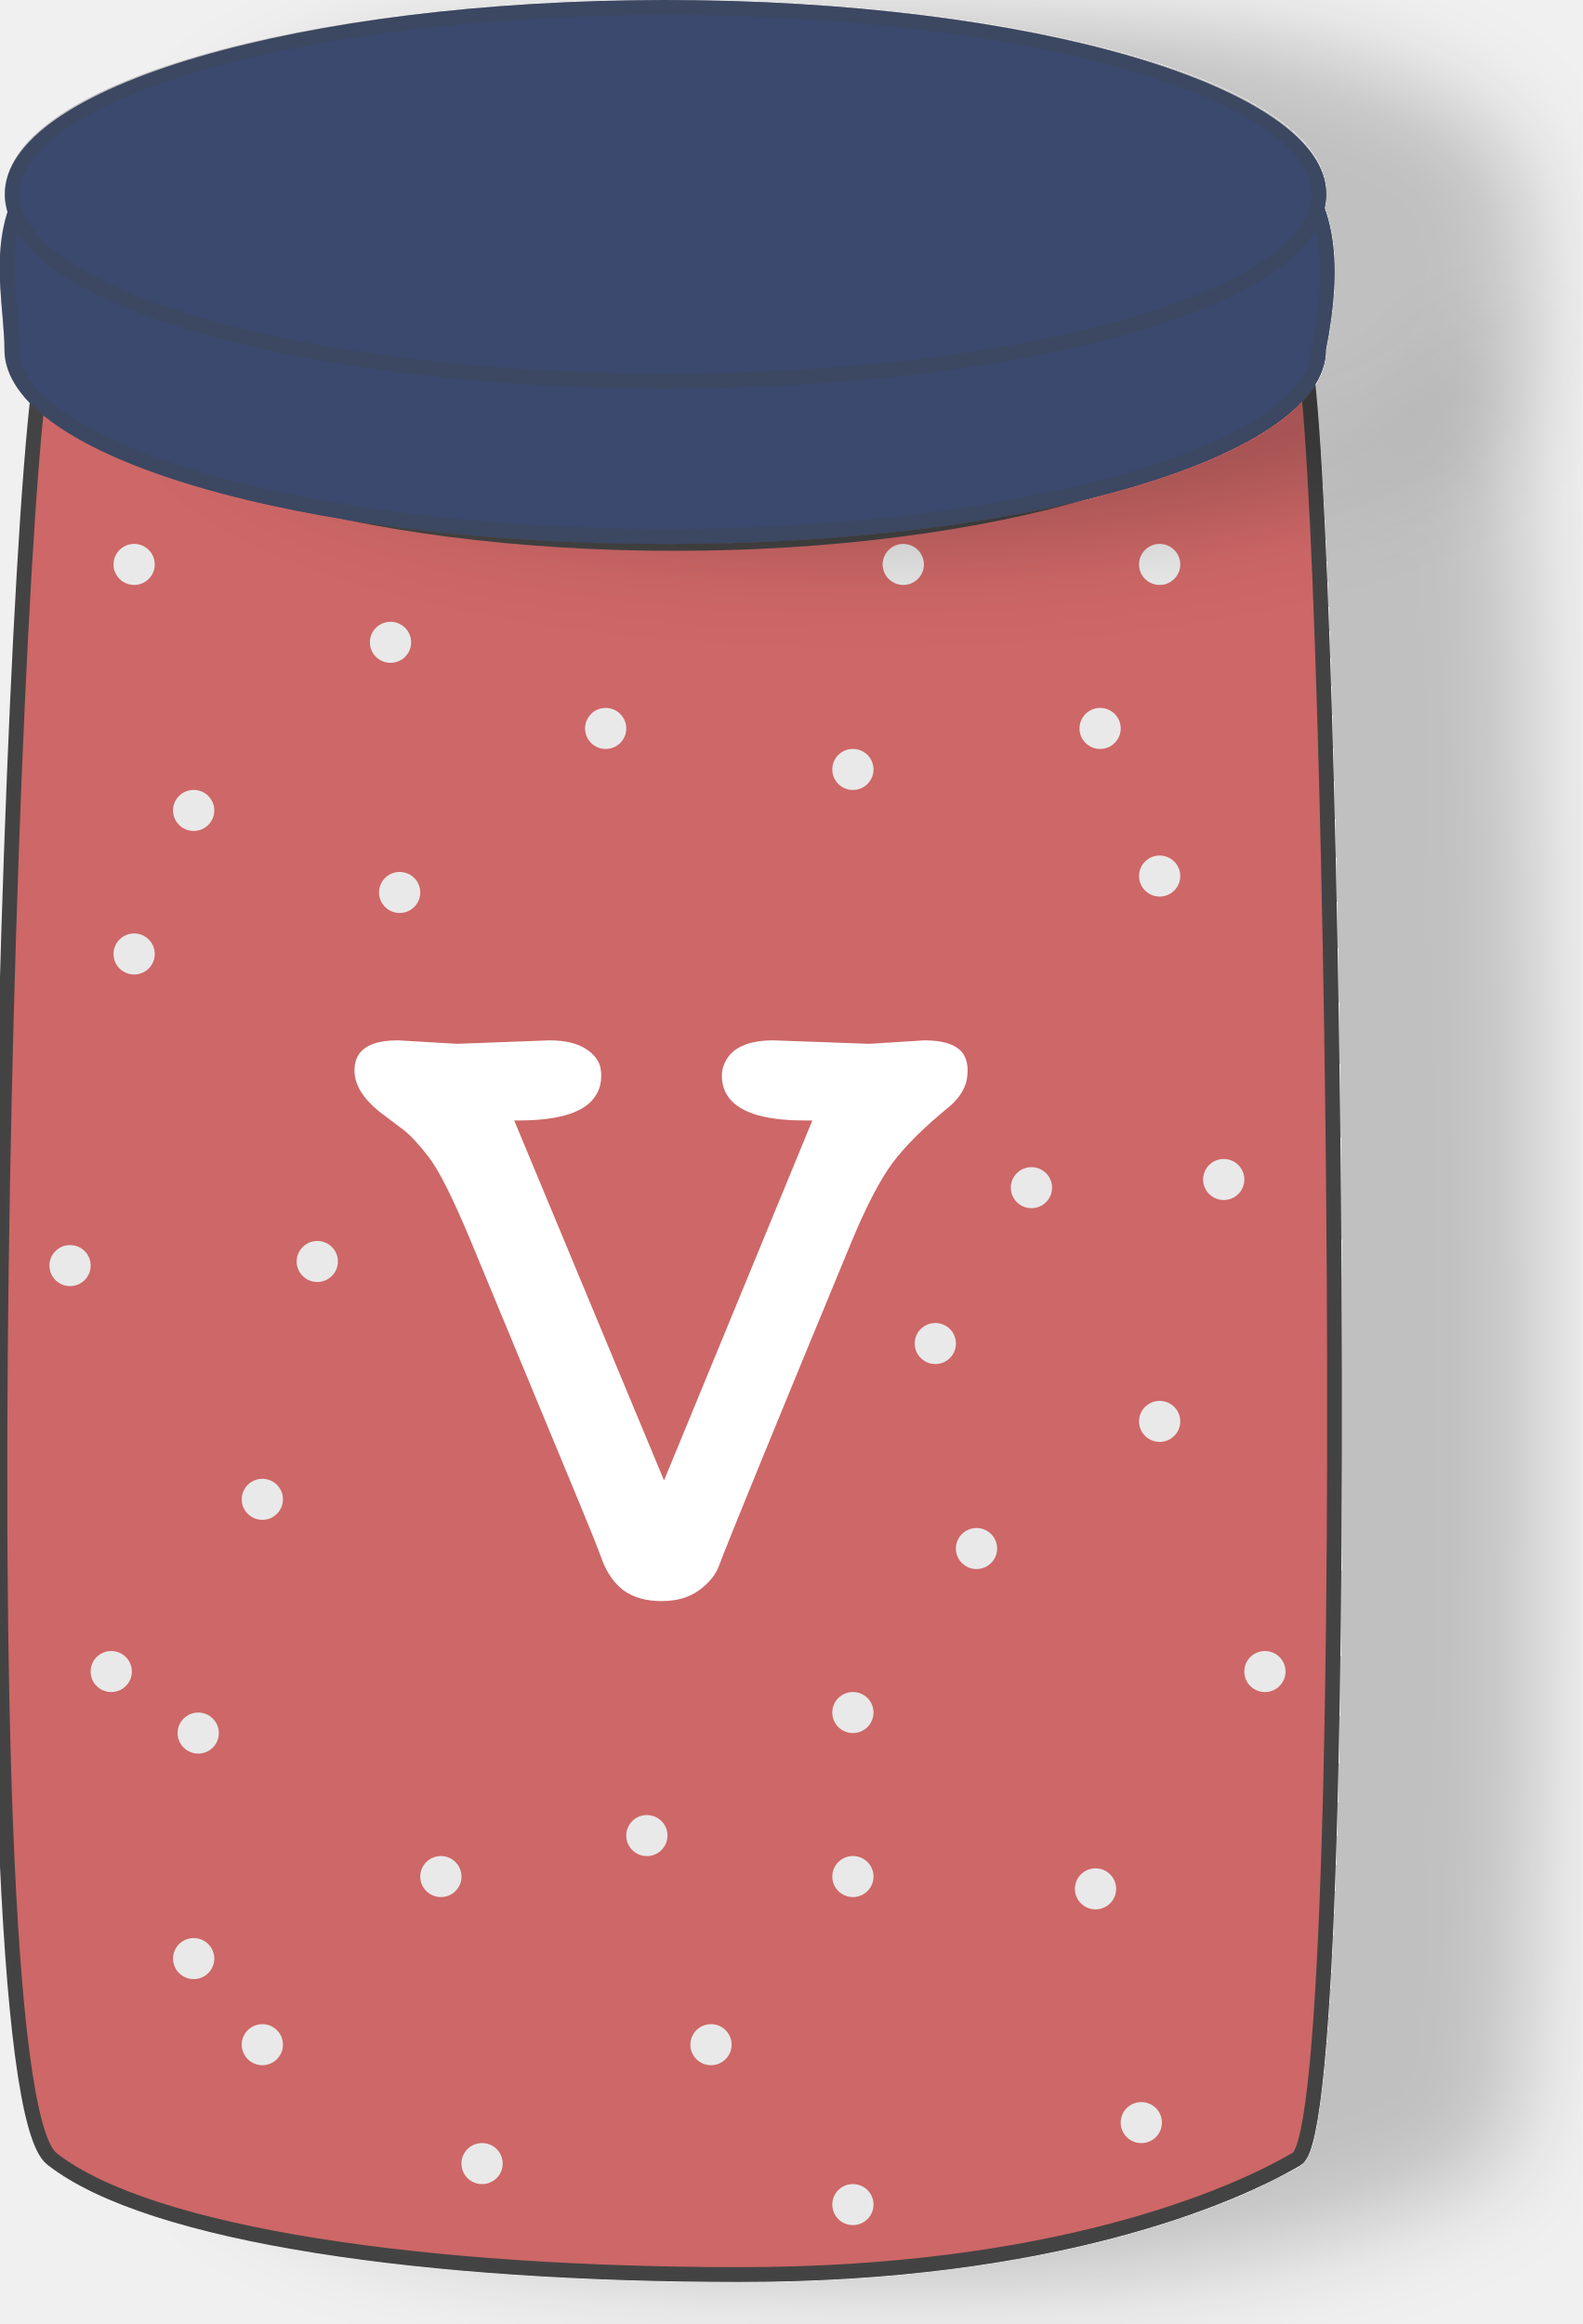
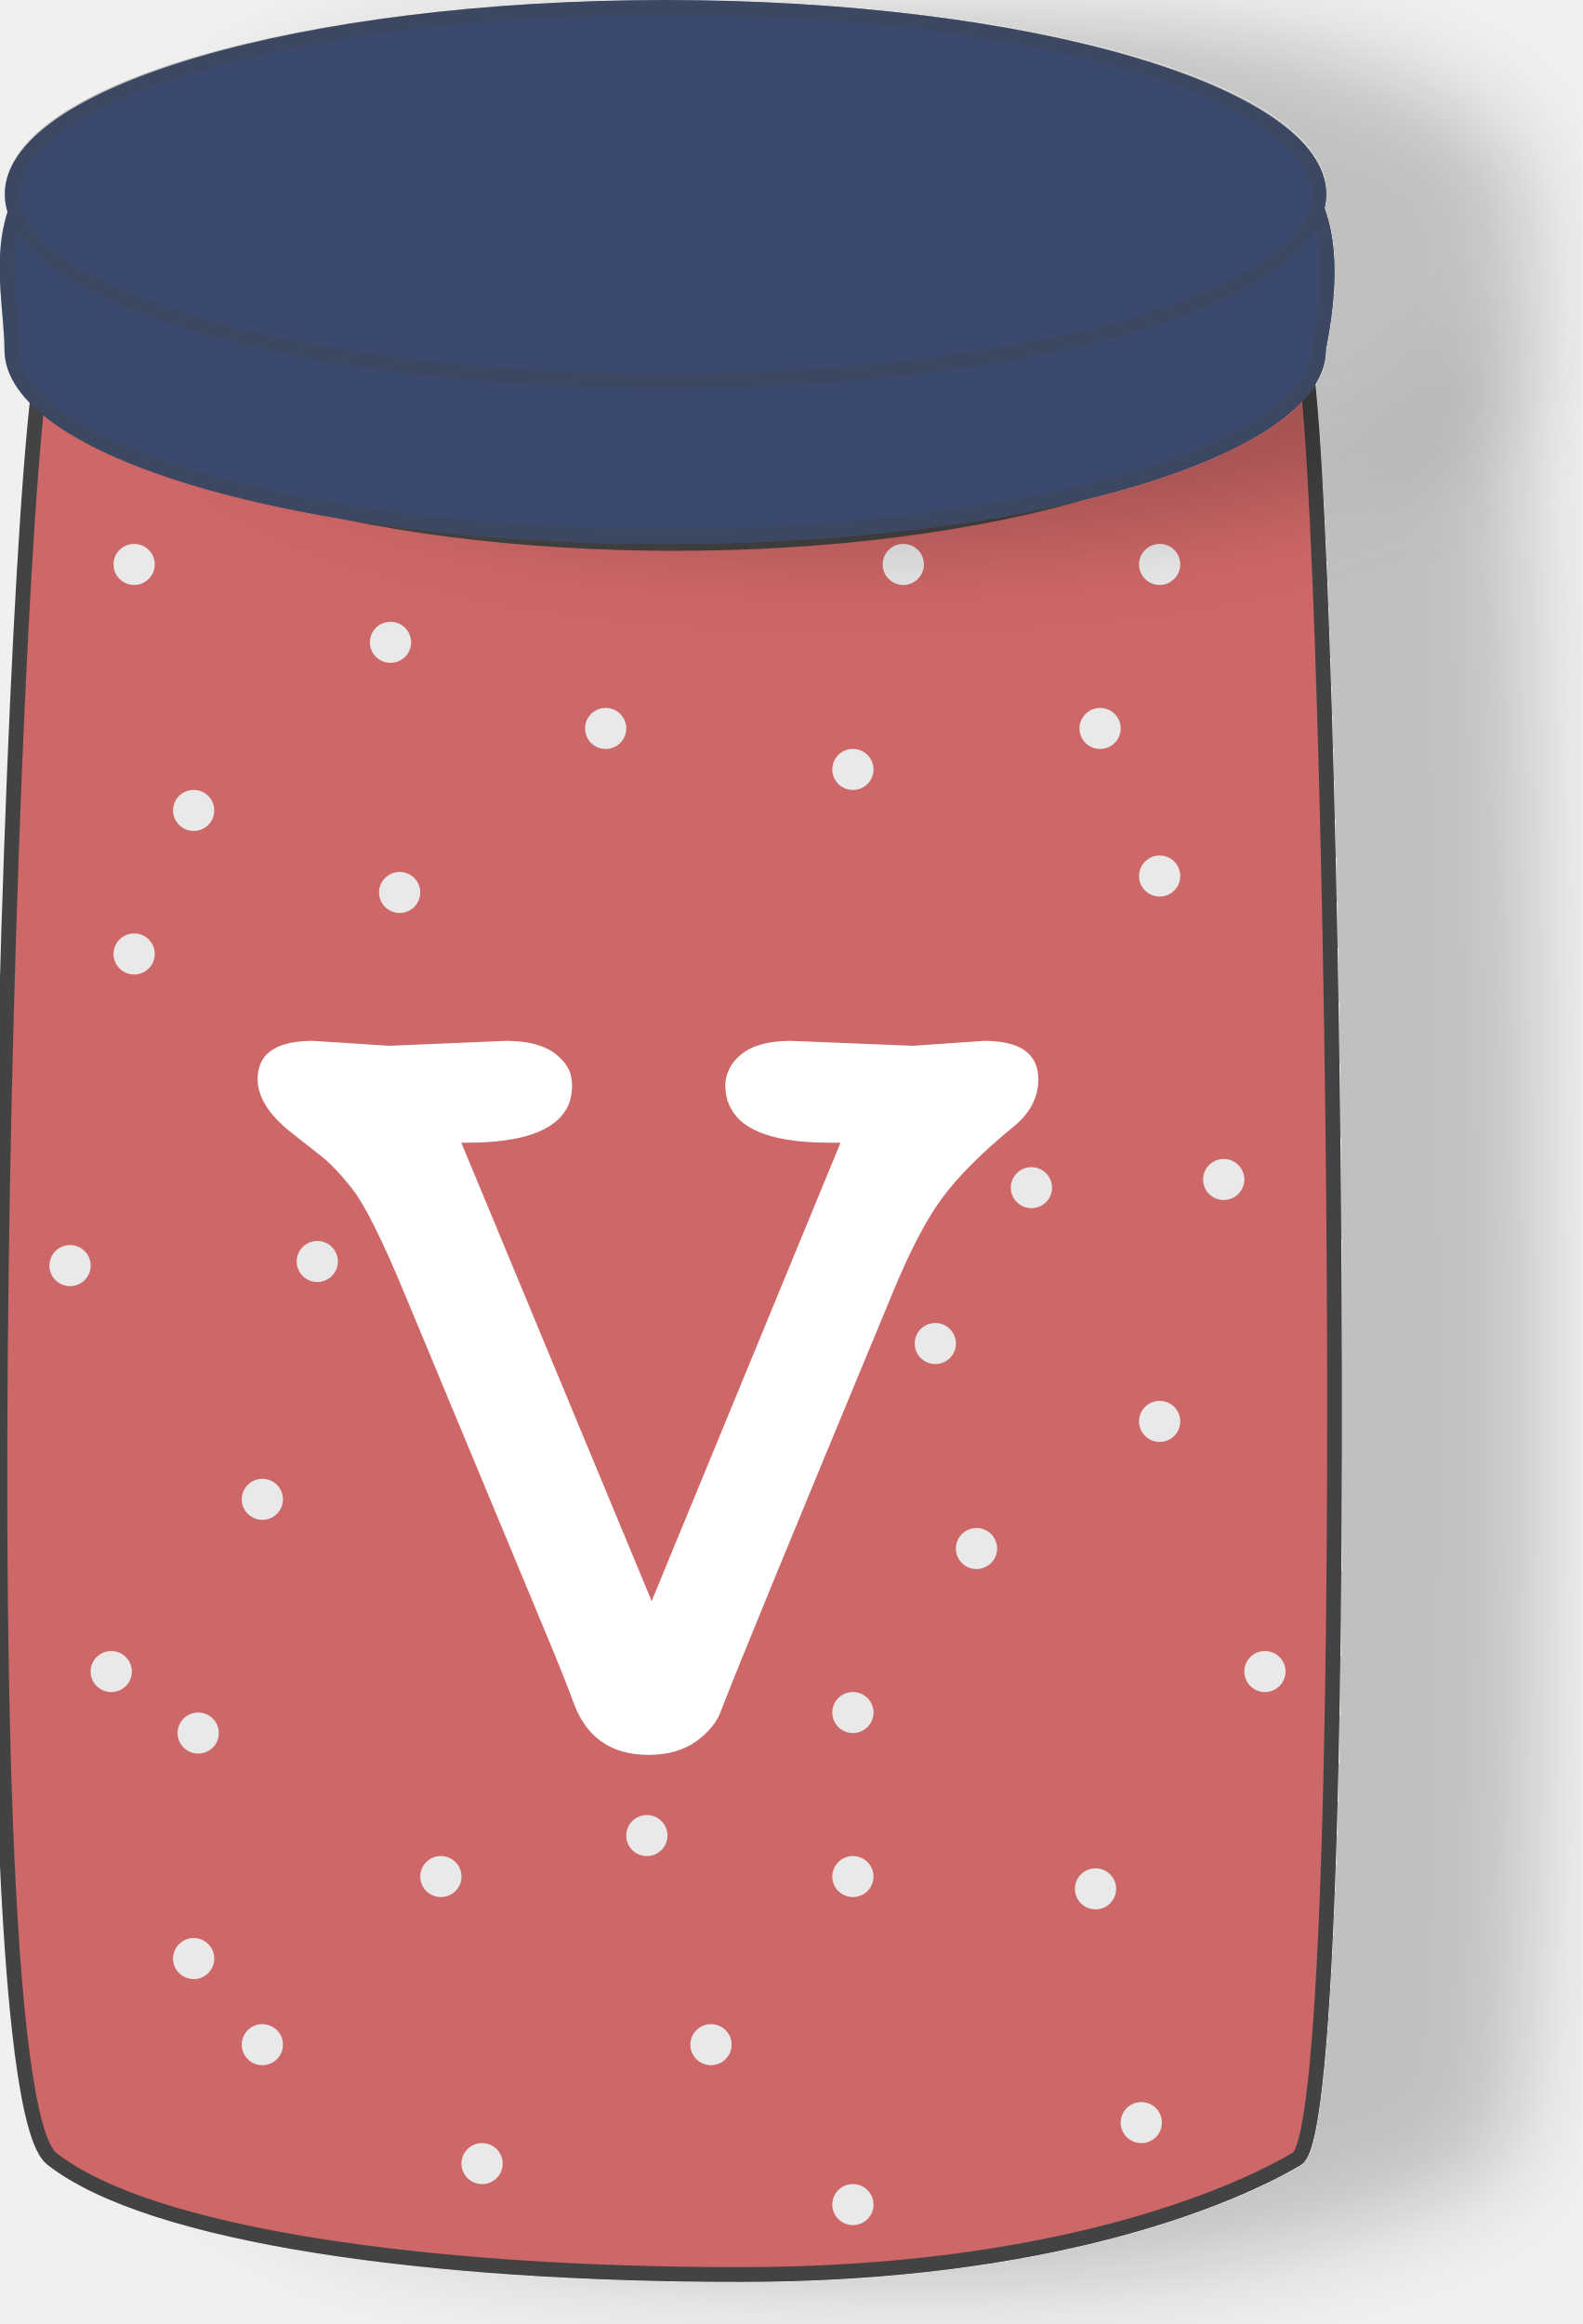
<svg xmlns="http://www.w3.org/2000/svg" width="32" height="47" viewBox="0 0 32 47" fill="none">
  <defs>
    <filter id="filter_71_536_dd" x="-0.152" y="3.85" width="34.303" height="45.3" filterUnits="userSpaceOnUse" color-interpolation-filters="sRGB">
      <feFlood flood-opacity="0" result="BackgroundImageFix" />
      <feColorMatrix in="SourceAlpha" type="matrix" values="0 0 0 0 0 0 0 0 0 0 0 0 0 0 0 0 0 0 127 0" result="hardAlpha" />
      <feOffset dx="4" dy="0" />
      <feGaussianBlur stdDeviation="1" />
      <feComposite in2="hardAlpha" operator="out" k2="-1" k3="1" />
      <feColorMatrix type="matrix" values="0 0 0 0 0 0 0 0 0 0 0 0 0 0 0 0 0 0 0.2 0" />
      <feBlend mode="normal" in2="BackgroundImageFix" result="effect_dropShadow_1" />
      <feBlend mode="normal" in="SourceGraphic" in2="effect_dropShadow_1" result="shape" />
    </filter>
    <filter id="filter_71_571_dd" x="0" y="-3" width="34" height="17" filterUnits="userSpaceOnUse" color-interpolation-filters="sRGB">
      <feFlood flood-opacity="0" result="BackgroundImageFix" />
      <feColorMatrix in="SourceAlpha" type="matrix" values="0 0 0 0 0 0 0 0 0 0 0 0 0 0 0 0 0 0 127 0" result="hardAlpha" />
      <feOffset dx="4" dy="0" />
      <feGaussianBlur stdDeviation="1" />
      <feComposite in2="hardAlpha" operator="out" k2="-1" k3="1" />
      <feColorMatrix type="matrix" values="0 0 0 0 0 0 0 0 0 0 0 0 0 0 0 0 0 0 0.2 0" />
      <feBlend mode="normal" in2="BackgroundImageFix" result="effect_dropShadow_1" />
      <feBlend mode="normal" in="SourceGraphic" in2="effect_dropShadow_1" result="shape" />
    </filter>
    <clipPath id="clip71_535">
      <rect id="bankaV" width="32" height="47" fill="white" fill-opacity="0" />
    </clipPath>
  </defs>
  <rect id="bankaV" width="32" height="47" fill="#FFFFFF" fill-opacity="0" />
  <g clip-path="url(#clip71_535)">
    <g filter="url(#filter_71_536_dd)">
      <path id="Прямоугольник 32" d="M1.05 7.1C1.71 9.43 7.34 10.99 13.64 10.99C19.93 10.99 25.57 9.43 26.23 7.1C26.89 4.77 27.55 42.88 26.23 43.66C24.91 44.44 21.26 46 14.97 46C8.67 46 3.04 45.22 1.05 43.66C-0.94 42.11 0.38 4.77 1.05 7.1Z" fill="#CE6767" fill-opacity="1" fill-rule="evenodd" />
      <path id="Прямоугольник 32" d="M26.23 43.66C24.91 44.44 21.26 46 14.97 46C8.67 46 3.04 45.22 1.05 43.66C-0.94 42.11 0.38 4.77 1.05 7.1C1.71 9.43 7.34 10.99 13.64 10.99C19.93 10.99 25.57 9.43 26.23 7.1C26.89 4.77 27.55 42.88 26.23 43.66Z" stroke="#444343" stroke-opacity="1" stroke-width="0.3" />
    </g>
    <ellipse id="Эллипс 15" cx="5.306" cy="41.351" rx="0.417" ry="0.415" fill="#E9E9E9" fill-opacity="1" />
    <ellipse id="Эллипс 15" cx="19.75" cy="31.317" rx="0.417" ry="0.415" fill="#E9E9E9" fill-opacity="1" />
    <ellipse id="Эллипс 15" cx="22.157" cy="38.2" rx="0.417" ry="0.415" fill="#E9E9E9" fill-opacity="1" />
    <ellipse id="Эллипс 15" cx="14.38" cy="41.351" rx="0.417" ry="0.415" fill="#E9E9E9" fill-opacity="1" />
    <ellipse id="Эллипс 15" cx="4.009" cy="35.049" rx="0.417" ry="0.415" fill="#E9E9E9" fill-opacity="1" />
    <ellipse id="Эллипс 15" cx="23.454" cy="28.746" rx="0.417" ry="0.415" fill="#E9E9E9" fill-opacity="1" />
    <ellipse id="Эллипс 15" cx="20.861" cy="24.019" rx="0.417" ry="0.415" fill="#E9E9E9" fill-opacity="1" />
    <ellipse id="Эллипс 15" cx="18.917" cy="27.171" rx="0.417" ry="0.415" fill="#E9E9E9" fill-opacity="1" />
    <ellipse id="Эллипс 15" cx="1.417" cy="25.595" rx="0.417" ry="0.415" fill="#E9E9E9" fill-opacity="1" />
    <ellipse id="Эллипс 15" cx="2.713" cy="19.293" rx="0.417" ry="0.415" fill="#E9E9E9" fill-opacity="1" />
    <ellipse id="Эллипс 15" cx="17.25" cy="34.634" rx="0.417" ry="0.415" fill="#E9E9E9" fill-opacity="1" />
    <ellipse id="Эллипс 15" cx="5.306" cy="30.322" rx="0.417" ry="0.415" fill="#E9E9E9" fill-opacity="1" />
    <ellipse id="Эллипс 15" cx="23.454" cy="17.717" rx="0.417" ry="0.415" fill="#E9E9E9" fill-opacity="1" />
    <ellipse id="Эллипс 15" cx="23.454" cy="11.415" rx="0.417" ry="0.415" fill="#E9E9E9" fill-opacity="1" />
    <ellipse id="Эллипс 15" cx="18.269" cy="11.415" rx="0.417" ry="0.415" fill="#E9E9E9" fill-opacity="1" />
    <ellipse id="Эллипс 15" cx="12.25" cy="14.732" rx="0.417" ry="0.415" fill="#E9E9E9" fill-opacity="1" />
    <ellipse id="Эллипс 15" cx="7.898" cy="12.99" rx="0.417" ry="0.415" fill="#E9E9E9" fill-opacity="1" />
    <ellipse id="Эллипс 15" cx="2.713" cy="11.415" rx="0.417" ry="0.415" fill="#E9E9E9" fill-opacity="1" />
    <ellipse id="Эллипс 15" cx="13.083" cy="37.122" rx="0.417" ry="0.415" fill="#E9E9E9" fill-opacity="1" />
    <ellipse id="Эллипс 15" cx="9.75" cy="43.756" rx="0.417" ry="0.415" fill="#E9E9E9" fill-opacity="1" />
    <ellipse id="Эллипс 15" cx="17.25" cy="44.585" rx="0.417" ry="0.415" fill="#E9E9E9" fill-opacity="1" />
    <ellipse id="Эллипс 15" cx="23.083" cy="42.927" rx="0.417" ry="0.415" fill="#E9E9E9" fill-opacity="1" />
    <ellipse id="Эллипс 15" cx="8.917" cy="37.951" rx="0.417" ry="0.415" fill="#E9E9E9" fill-opacity="1" />
    <ellipse id="Эллипс 15" cx="17.25" cy="37.951" rx="0.417" ry="0.415" fill="#E9E9E9" fill-opacity="1" />
    <ellipse id="Эллипс 15" cx="25.583" cy="33.805" rx="0.417" ry="0.415" fill="#E9E9E9" fill-opacity="1" />
    <ellipse id="Эллипс 15" cx="24.75" cy="23.854" rx="0.417" ry="0.415" fill="#E9E9E9" fill-opacity="1" />
    <ellipse id="Эллипс 15" cx="8.083" cy="18.049" rx="0.417" ry="0.415" fill="#E9E9E9" fill-opacity="1" />
    <ellipse id="Эллипс 15" cx="2.25" cy="33.805" rx="0.417" ry="0.415" fill="#E9E9E9" fill-opacity="1" />
    <ellipse id="Эллипс 15" cx="3.917" cy="39.61" rx="0.417" ry="0.415" fill="#E9E9E9" fill-opacity="1" />
    <ellipse id="Эллипс 15" cx="6.417" cy="25.512" rx="0.417" ry="0.415" fill="#E9E9E9" fill-opacity="1" />
    <ellipse id="Эллипс 15" cx="3.917" cy="16.39" rx="0.417" ry="0.415" fill="#E9E9E9" fill-opacity="1" />
    <ellipse id="Эллипс 15" cx="22.25" cy="14.732" rx="0.417" ry="0.415" fill="#E9E9E9" fill-opacity="1" />
    <ellipse id="Эллипс 15" cx="17.25" cy="15.561" rx="0.417" ry="0.415" fill="#E9E9E9" fill-opacity="1" />
    <g filter="url(#filter_71_571_dd)">
      <path id="Эллипс 14" d="M0.09 7.07C0.09 5.67 -0.81 3.05 2.91 2.35C4.98 1.96 10.81 3.14 13.46 3.14C20.84 3.14 28.23 6.1e-5 26.82 7.07C26.82 9.24 20.84 11 13.46 11C6.08 11 0.09 9.24 0.09 7.07Z" fill="#3A496D" fill-opacity="1" fill-rule="evenodd" />
      <path id="Эллипс 14" d="M26.82 7.07C26.82 9.24 20.84 11 13.46 11C6.08 11 0.09 9.24 0.09 7.07C0.09 6.85 0.07 6.61 0.05 6.36C-0.08 4.92 -0.25 2.94 2.91 2.35C4.12 2.12 6.62 2.43 9.01 2.73C10.71 2.94 12.36 3.14 13.46 3.14C15.33 3.14 17.2 2.94 18.92 2.75C24.02 2.2 27.87 1.79 26.82 7.07ZM26.52 7.04L26.52 7.07L26.52 7.07C26.52 7.5 26.21 7.92 25.6 8.35C24.95 8.8 24.02 9.2 22.82 9.56C21.61 9.91 20.2 10.19 18.62 10.39C16.98 10.59 15.26 10.7 13.46 10.7C11.66 10.7 9.93 10.59 8.29 10.39C6.71 10.19 5.31 9.91 4.09 9.56C2.89 9.2 1.96 8.8 1.31 8.35C0.7 7.92 0.39 7.5 0.39 7.07L0.39 7.07C0.39 6.92 0.38 6.67 0.35 6.33C0.33 6.09 0.31 5.91 0.31 5.78C0.29 5.57 0.29 5.39 0.3 5.22C0.31 4.81 0.39 4.46 0.52 4.16C0.56 4.08 0.6 4 0.65 3.92C0.8 3.67 1.01 3.45 1.28 3.27C1.7 2.99 2.26 2.78 2.96 2.65C3.47 2.55 4.32 2.55 5.49 2.64C5.97 2.68 6.53 2.74 7.18 2.81C7.58 2.85 8.17 2.93 8.97 3.02C10.1 3.16 10.92 3.26 11.43 3.31C12.28 3.4 12.96 3.44 13.46 3.44C14.29 3.44 15.23 3.4 16.27 3.31C16.88 3.26 17.78 3.18 18.95 3.05C19.79 2.96 20.4 2.9 20.79 2.86C21.44 2.8 22 2.77 22.46 2.75C23.59 2.71 24.46 2.8 25.08 3.01C25.42 3.12 25.71 3.27 25.93 3.46C26 3.52 26.07 3.59 26.13 3.66C26.27 3.82 26.38 4 26.47 4.2C26.75 4.86 26.77 5.8 26.53 7.01L26.52 7.04Z" fill="#444443" fill-opacity="0.286" fill-rule="evenodd" />
      <ellipse id="Эллипс 14" cx="13.462" cy="3.928" rx="13.365" ry="3.928" fill="#3A496D" fill-opacity="1" />
      <ellipse id="Эллипс 14" cx="13.462" cy="3.928" rx="13.215" ry="3.778" stroke="#444443" stroke-opacity="0.286" stroke-width="0.3" />
    </g>
-     <path id="v" d="M19.48 21.31Q19.29 21.04 18.7 21.04L17.58 21.11L15.64 21.04Q15.13 21.04 14.86 21.24Q14.7 21.37 14.64 21.54Q14.6 21.64 14.6 21.75Q14.6 21.96 14.69 22.12Q14.99 22.66 16.27 22.66L16.43 22.66L13.43 29.94L10.4 22.66L10.49 22.66Q11.78 22.66 12.07 22.12Q12.16 21.96 12.16 21.75Q12.16 21.64 12.13 21.54Q12.07 21.37 11.89 21.24Q11.62 21.04 11.11 21.04L9.25 21.11L8.05 21.04Q7.45 21.04 7.26 21.32Q7.17 21.45 7.17 21.65Q7.17 21.66 7.17 21.67Q7.18 22.08 7.67 22.48L8.16 22.85Q8.37 23.01 8.67 23.4Q8.97 23.78 9.51 25.07L11.74 30.45Q12.04 31.17 12.19 31.58Q12.34 31.96 12.62 32.17Q12.92 32.38 13.38 32.38Q13.84 32.38 14.14 32.16L14.14 32.16Q14.44 31.94 14.54 31.67Q14.86 30.82 17.24 25.07Q17.67 24.04 18.05 23.52Q18.44 23 19.2 22.38Q19.46 22.16 19.54 21.89Q19.57 21.77 19.57 21.65Q19.57 21.45 19.48 21.31Z" fill="#FFFFFF" fill-opacity="1" fill-rule="evenodd" />
+     <path id="v" d="M20.88 21.4Q20.64 21.05 19.9 21.05L18.46 21.15L16 21.05Q15.34 21.05 15.01 21.31Q14.8 21.47 14.72 21.69Q14.67 21.81 14.67 21.95Q14.67 22.22 14.79 22.43Q15.16 23.11 16.79 23.11L17 23.11L13.18 32.38L9.33 23.11L9.44 23.11Q11.08 23.11 11.46 22.42Q11.57 22.22 11.57 21.95Q11.57 21.82 11.53 21.69Q11.45 21.48 11.23 21.31Q10.89 21.05 10.23 21.05L7.87 21.15L6.33 21.05Q5.58 21.05 5.33 21.4Q5.21 21.58 5.21 21.83Q5.21 21.84 5.21 21.85Q5.23 22.37 5.86 22.88L6.47 23.36Q6.75 23.57 7.13 24.05Q7.51 24.54 8.19 26.18L11.04 33.03Q11.42 33.94 11.61 34.46Q11.8 34.96 12.15 35.21Q12.53 35.49 13.12 35.49Q13.7 35.49 14.09 35.21L14.09 35.21Q14.47 34.93 14.59 34.58Q15 33.5 18.04 26.18Q18.58 24.86 19.07 24.21Q19.56 23.55 20.53 22.76Q20.86 22.48 20.96 22.13Q21 21.99 21 21.83Q21 21.57 20.88 21.4Z" fill="#FFFFFF" fill-opacity="1" fill-rule="evenodd" />
  </g>
</svg>
